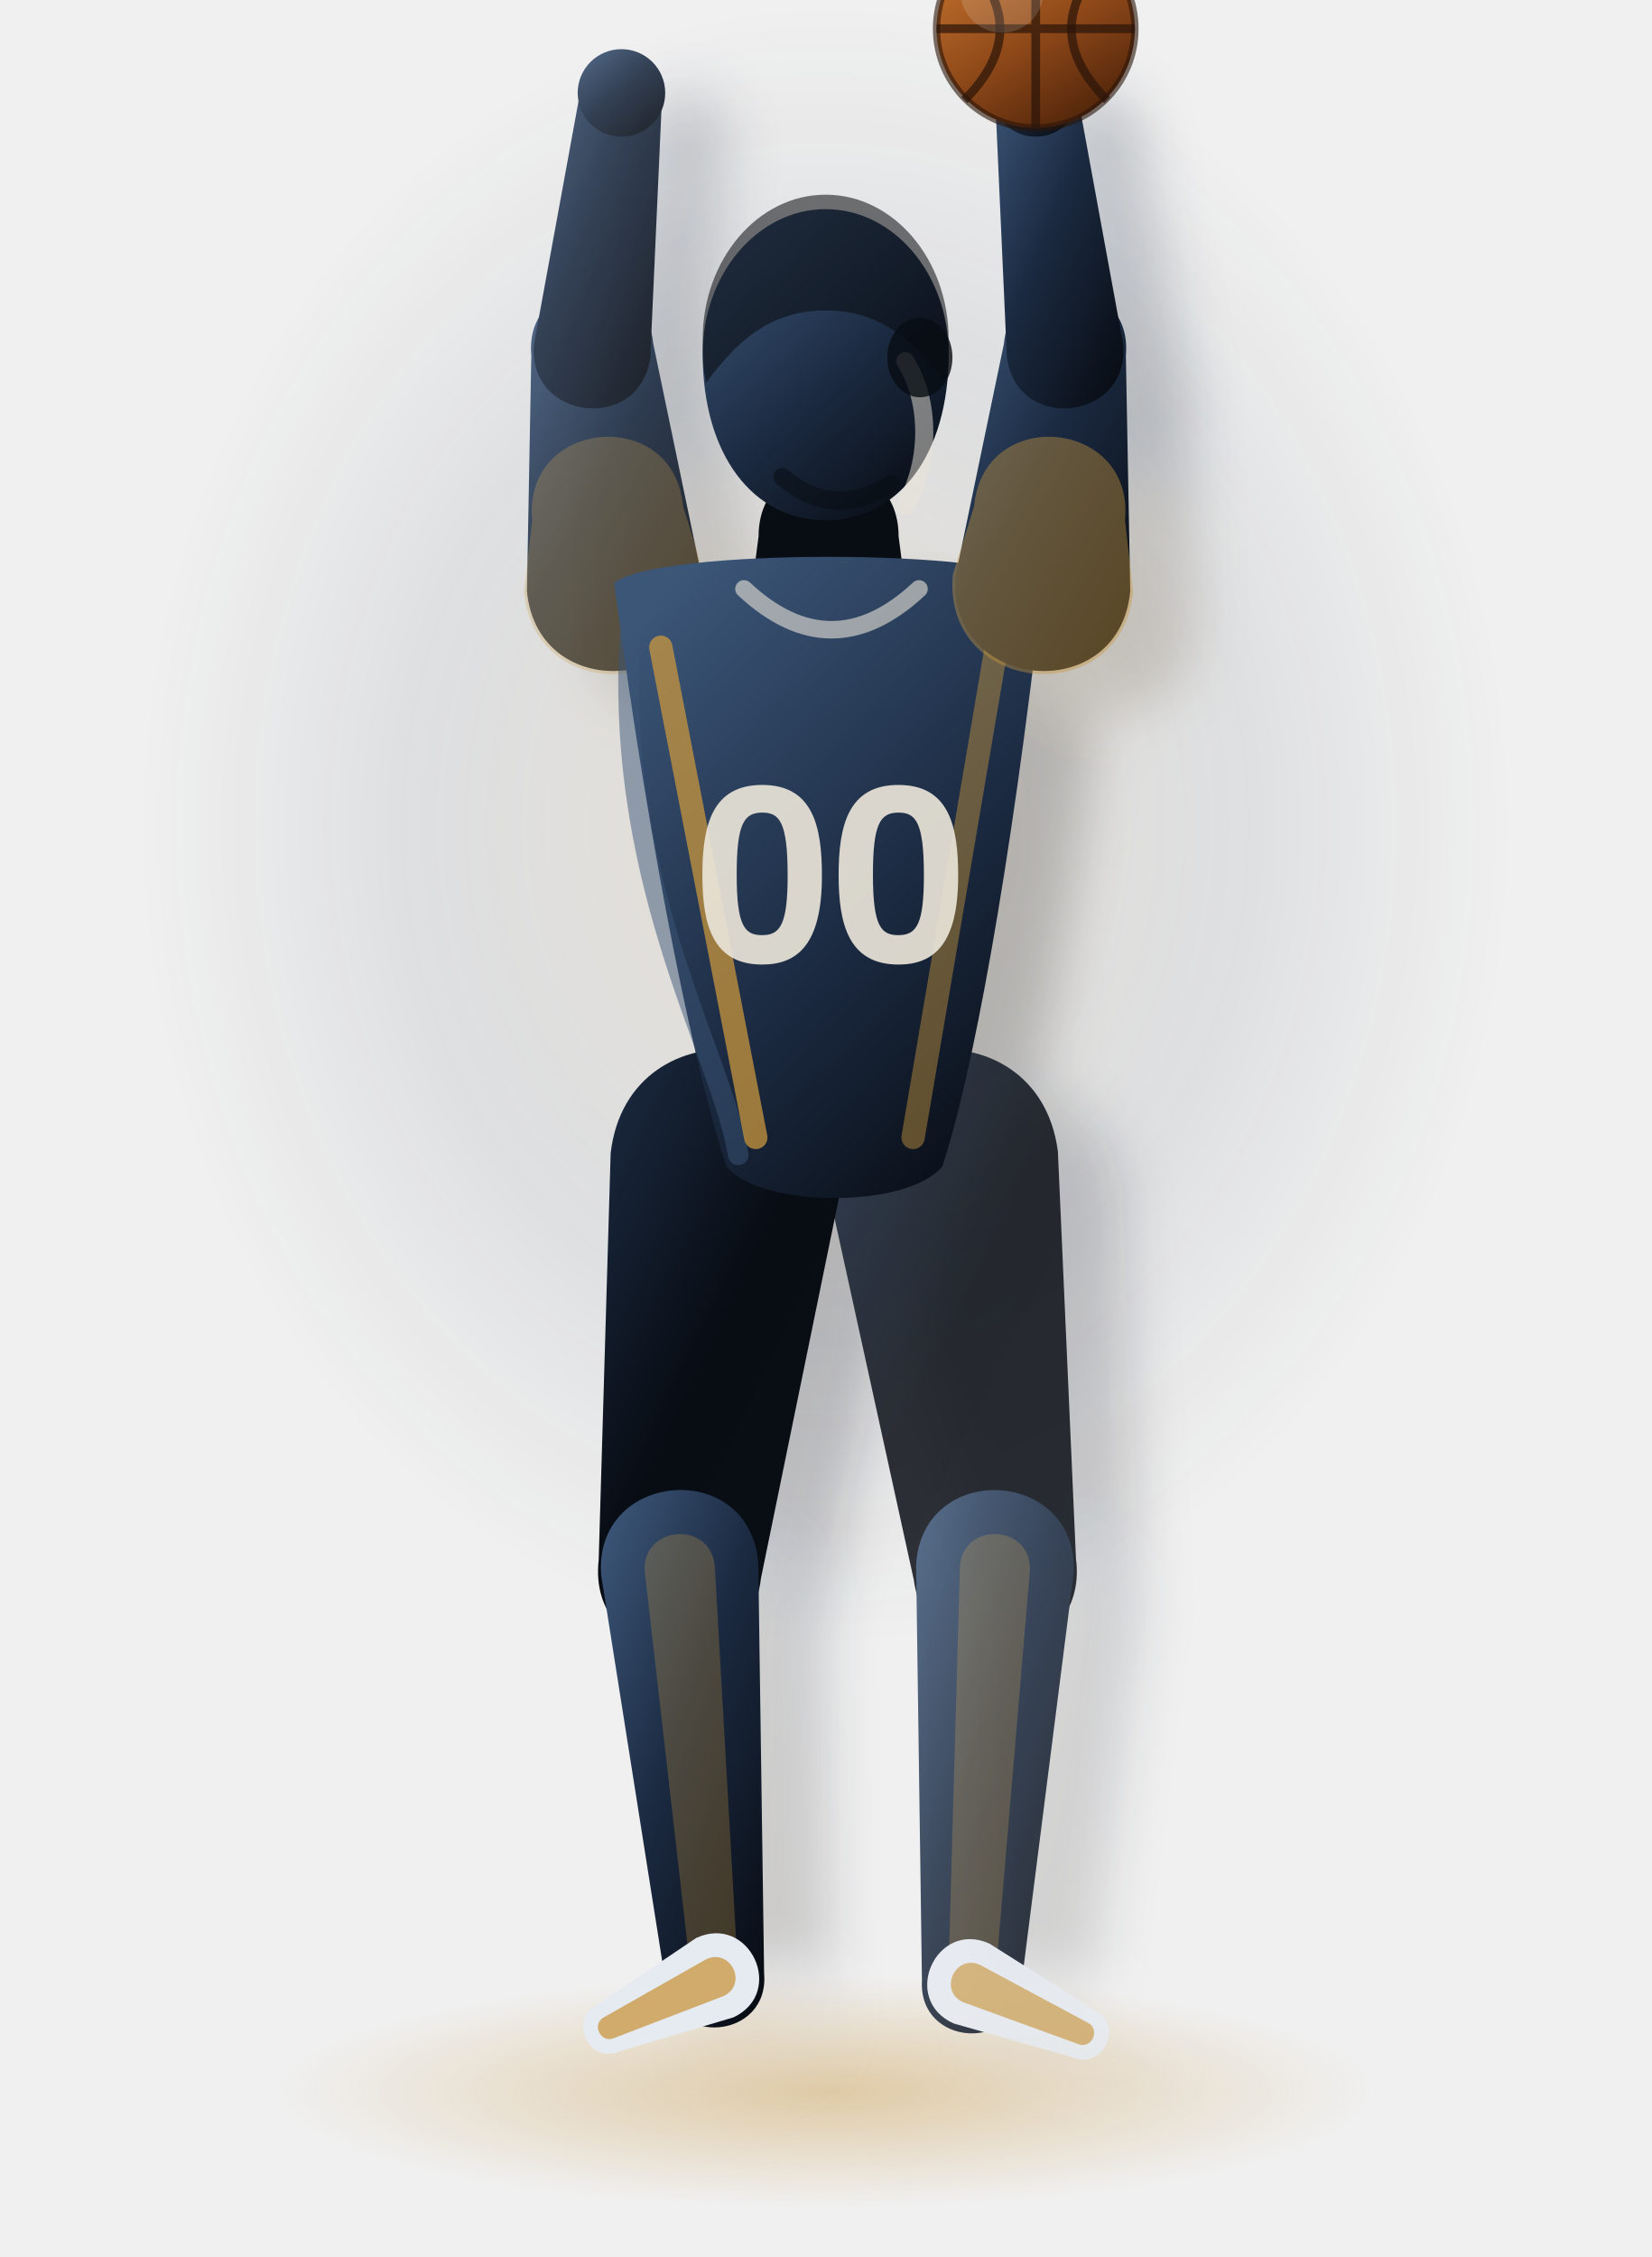
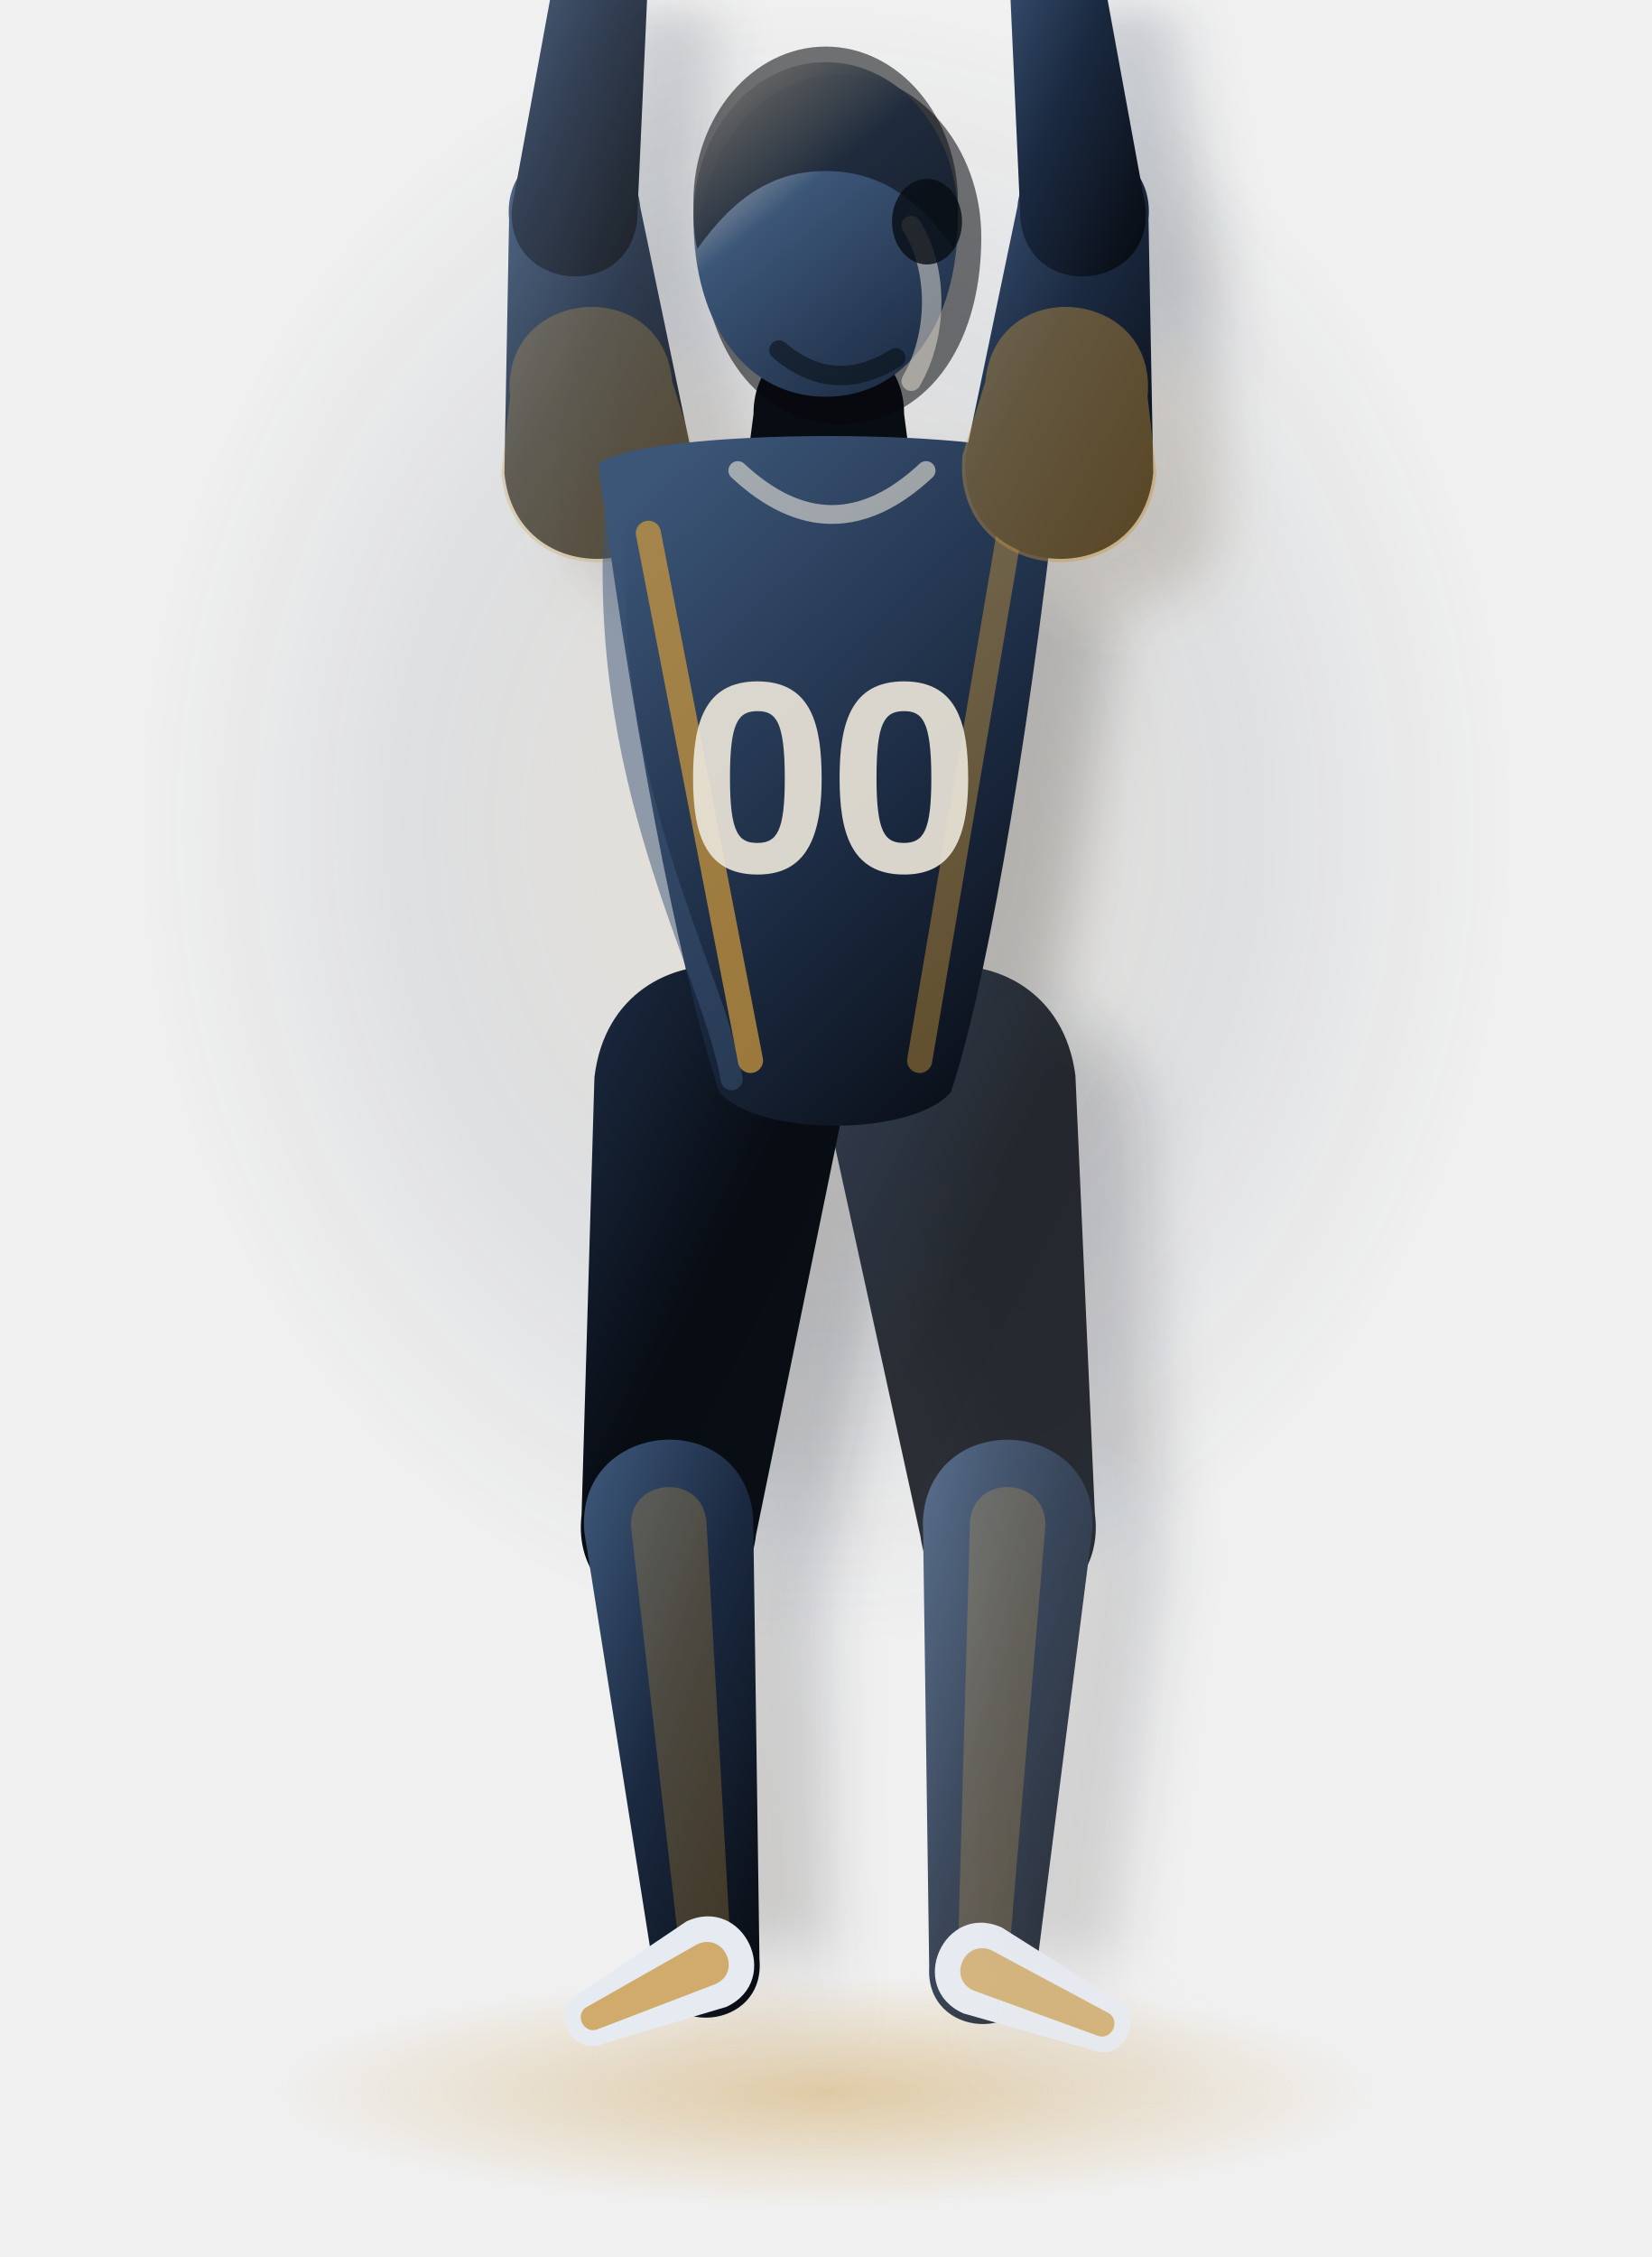
<svg xmlns="http://www.w3.org/2000/svg" viewBox="0 0 600 820" width="600" height="820" role="img" data-asset="athlete-block">
  <defs>
    <linearGradient id="body" x1="8%" y1="0%" x2="92%" y2="100%">
      <stop offset="0%" stop-color="var(--tp-l,#3C5678)" />
      <stop offset="46%" stop-color="var(--tp,#1B2A41)" />
      <stop offset="100%" stop-color="var(--tp-d,#080C13)" />
    </linearGradient>
    <linearGradient id="pants" x1="8%" y1="0%" x2="92%" y2="100%">
      <stop offset="0%" stop-color="var(--tp,#1B2A41)" />
      <stop offset="48%" stop-color="var(--tp-d,#080C13)" />
      <stop offset="100%" stop-color="#0A0E15" />
    </linearGradient>
    <linearGradient id="jersey" x1="20%" y1="0%" x2="85%" y2="100%">
      <stop offset="0%" stop-color="var(--tp-l,#3C5678)" />
      <stop offset="58%" stop-color="var(--tp,#1B2A41)" />
      <stop offset="100%" stop-color="var(--tp-d,#080C13)" />
    </linearGradient>
-     <linearGradient id="helm" x1="15%" y1="0%" x2="85%" y2="100%">
-       <stop offset="0%" stop-color="var(--tp-l,#3C5678)" />
-       <stop offset="55%" stop-color="var(--tp,#1B2A41)" />
-       <stop offset="100%" stop-color="var(--tp-d,#080C13)" />
+     <linearGradient id="helm" x1="18%" y1="0%" x2="82%" y2="100%">
+       <stop offset="0%" stop-color="var(--ta,#E9E4D8)" stop-opacity="0.9" />
+       <stop offset="38%" stop-color="var(--tp-l,#3C5678)" />
+       <stop offset="100%" stop-color="var(--tp,#1B2A41)" />
    </linearGradient>
    <linearGradient id="leather" x1="20%" y1="0%" x2="80%" y2="100%">
      <stop offset="0%" stop-color="#C9762F" />
      <stop offset="55%" stop-color="#8C4718" />
      <stop offset="100%" stop-color="#4A2109" />
    </linearGradient>
    <linearGradient id="wood" x1="0%" y1="0%" x2="100%" y2="0%">
      <stop offset="0%" stop-color="#E4C08A" />
      <stop offset="60%" stop-color="#B07C42" />
      <stop offset="100%" stop-color="#5C3A17" />
    </linearGradient>
    <radialGradient id="floor" cx="50%" cy="50%" r="50%">
      <stop offset="0%" stop-color="var(--ts,#C8963E)" stop-opacity="0.42" />
      <stop offset="100%" stop-color="var(--ts,#C8963E)" stop-opacity="0" />
    </radialGradient>
    <radialGradient id="backlight" cx="50%" cy="50%" r="50%">
      <stop offset="0%" stop-color="var(--ts,#C8963E)" stop-opacity="0.16" />
      <stop offset="62%" stop-color="var(--tp,#1B2A41)" stop-opacity="0.08" />
      <stop offset="100%" stop-color="var(--tp,#1B2A41)" stop-opacity="0" />
    </radialGradient>
    <filter id="soft" x="-20%" y="-20%" width="140%" height="140%">
      <feGaussianBlur stdDeviation="9" />
    </filter>
  </defs>
  <ellipse cx="300" cy="300" rx="250" ry="300" fill="url(#backlight)" />
  <ellipse cx="300" cy="760" rx="200" ry="42" fill="url(#floor)" />
-   <g transform="translate(300,780) scale(1.06) translate(-300,-780)">
+   <g transform="translate(300,782) scale(1.14) translate(-300,-782)">
    <g transform="translate(22,14)" opacity="0.2" filter="url(#soft)">
      <path d="M227.5,244C241.5,232 360.5,232 374.5,244C363.23,344 349.96,414 339.96,444C327.96,458.4 278.04,458.4 266.04,444C256.04,414 240.77,344 227.5,244Z" fill="#000" />
      <g opacity="1">
        <path d="M226.3,439.4L222.2,578.8C217.9,616.0 273.5,622.5 277.8,585.2L305.8,448.6C312.0,395.4 232.5,386.1 226.3,439.4Z" fill="url(#pants)" />
        <circle cx="250" cy="582" r="27" fill="url(#pants)" />
        <path d="M223.1,584.3L245.1,723.5C247.0,746.1 280.9,743.2 278.9,720.5L276.9,579.7C273.8,543.6 220.0,548.3 223.1,584.3Z" fill="url(#body)" />
        <path d="M238.0,583.0L254.0,722.7C254.9,733.4 270.9,732.0 270.0,721.3L262.0,581.0C260.6,565.0 236.7,567.0 238.0,583.0Z" fill="var(--ts,#C8963E)" opacity="0.28" />
        <path d="M255.6,708.4L222.2,730.9C211.3,736.0 218.9,752.3 229.8,747.1L268.4,735.6C286.6,727.0 273.8,699.9 255.6,708.4Z" fill="#E6EBF2" />
        <path d="M259.0,715.7L224.3,735.4C219.4,737.7 222.9,744.9 227.7,742.6L265.0,728.3C273.5,724.3 267.5,711.7 259.0,715.7Z" fill="var(--ts,#C8963E)" opacity="0.75" />
      </g>
      <g opacity="0.84">
        <path d="M300.3,449.2L330.2,585.6C335.1,622.8 390.6,615.6 385.8,578.4L379.6,438.8C372.7,385.7 293.3,396.0 300.3,449.2Z" fill="url(#pants)" />
        <circle cx="358" cy="582" r="27" fill="url(#pants)" />
        <path d="M331.0,580.5L333.0,723.0C331.7,745.8 365.7,747.7 367.0,725.0L385.0,583.5C387.0,547.4 333.1,544.4 331.0,580.5Z" fill="url(#body)" />
        <path d="M346.0,581.3L342.0,723.6C341.4,734.3 357.4,735.2 358.0,724.4L370.0,582.7C370.9,566.6 346.9,565.3 346.0,581.3Z" fill="var(--ts,#C8963E)" opacity="0.28" />
        <path d="M343.9,737.7L384.3,749.2C395.3,754.1 402.7,737.7 391.7,732.8L356.1,710.3C337.8,702.1 325.5,729.5 343.9,737.7Z" fill="#E6EBF2" />
        <path d="M347.1,730.4L386.4,744.7C391.3,746.8 394.5,739.5 389.6,737.3L352.9,717.6C344.3,713.8 338.6,726.6 347.1,730.4Z" fill="var(--ts,#C8963E)" opacity="0.75" />
      </g>
      <g opacity="1">
        <path d="M404.4,246.8L402.9,166.0C405.5,137.9 363.7,134.0 361.1,162.0L344.6,241.2C340.9,281.2 400.6,286.8 404.4,246.8Z" fill="url(#body)" />
        <circle cx="382" cy="164" r="20" fill="url(#body)" />
        <path d="M401.9,161.7L385.9,74.4C383.8,55.8 356.0,58.9 358.1,77.6L362.1,166.3C365.2,192.9 404.9,188.4 401.9,161.7Z" fill="url(#body)" />
        <circle cx="372" cy="76" r="15" fill="url(#body)" />
        <path d="M405.4,246.9L402.6,222.4C405.9,187.7 354.1,182.9 350.9,217.6L343.6,241.1C339.8,282.5 401.5,288.3 405.4,246.9Z" fill="var(--ts,#C8963E)" opacity="0.42" />
      </g>
      <g opacity="0.88">
        <path d="M257.4,241.2L240.9,162.0C238.3,134.0 196.5,137.9 199.1,166.0L197.6,246.8C201.4,286.8 261.1,281.2 257.4,241.2Z" fill="url(#body)" />
        <circle cx="220" cy="164" r="20" fill="url(#body)" />
        <path d="M239.9,166.3L243.9,77.6C246.0,58.9 218.2,55.8 216.1,74.4L200.1,161.7C197.1,188.4 236.8,192.9 239.9,166.3Z" fill="url(#body)" />
        <circle cx="230" cy="76" r="15" fill="url(#body)" />
        <path d="M258.4,241.1L251.1,217.6C247.9,182.9 196.1,187.7 199.4,222.4L196.6,246.9C200.5,288.3 262.2,282.5 258.4,241.1Z" fill="var(--ts,#C8963E)" opacity="0.3" />
      </g>
    </g>
    <g opacity="0.84">
      <path d="M300.3,449.2L330.2,585.6C335.1,622.8 390.6,615.6 385.8,578.4L379.6,438.8C372.7,385.7 293.3,396.0 300.3,449.2Z" fill="url(#pants)" />
      <circle cx="358" cy="582" r="27" fill="url(#pants)" />
      <path d="M331.0,580.5L333.0,723.0C331.7,745.8 365.7,747.7 367.0,725.0L385.0,583.5C387.0,547.4 333.1,544.4 331.0,580.5Z" fill="url(#body)" />
      <path d="M346.0,581.3L342.0,723.6C341.4,734.3 357.4,735.2 358.0,724.4L370.0,582.7C370.9,566.6 346.9,565.3 346.0,581.3Z" fill="var(--ts,#C8963E)" opacity="0.28" />
      <path d="M343.9,737.7L384.3,749.2C395.3,754.1 402.7,737.7 391.7,732.8L356.1,710.3C337.8,702.1 325.5,729.5 343.9,737.7Z" fill="#E6EBF2" />
      <path d="M347.1,730.4L386.4,744.7C391.3,746.8 394.5,739.5 389.6,737.3L352.9,717.6C344.3,713.8 338.6,726.6 347.1,730.4Z" fill="var(--ts,#C8963E)" opacity="0.75" />
    </g>
    <g opacity="0.88">
      <path d="M257.4,241.2L240.9,162.0C238.3,134.0 196.5,137.9 199.1,166.0L197.6,246.8C201.4,286.8 261.1,281.2 257.4,241.2Z" fill="url(#body)" />
      <circle cx="220" cy="164" r="20" fill="url(#body)" />
      <path d="M239.9,166.3L243.9,77.6C246.0,58.9 218.2,55.8 216.1,74.4L200.1,161.7C197.1,188.4 236.8,192.9 239.9,166.3Z" fill="url(#body)" />
      <circle cx="230" cy="76" r="15" fill="url(#body)" />
      <path d="M258.4,241.1L251.1,217.6C247.9,182.9 196.1,187.7 199.4,222.4L196.6,246.9C200.5,288.3 262.2,282.5 258.4,241.1Z" fill="var(--ts,#C8963E)" opacity="0.3" />
    </g>
    <path d="M277.0,228.0L271.0,274.0C271.0,314.2 331.0,314.2 331.0,274.0L325.0,228.0C325.0,195.8 277.0,195.8 277.0,228.0Z" fill="var(--tp-d,#080C13)" />
    <g opacity="1">
      <path d="M226.3,439.4L222.2,578.8C217.9,616.0 273.5,622.5 277.8,585.2L305.8,448.6C312.0,395.4 232.5,386.1 226.3,439.4Z" fill="url(#pants)" />
      <circle cx="250" cy="582" r="27" fill="url(#pants)" />
      <path d="M223.1,584.3L245.1,723.5C247.0,746.1 280.9,743.2 278.9,720.5L276.9,579.7C273.8,543.6 220.0,548.3 223.1,584.3Z" fill="url(#body)" />
      <path d="M238.0,583.0L254.0,722.7C254.9,733.4 270.9,732.0 270.0,721.3L262.0,581.0C260.6,565.0 236.7,567.0 238.0,583.0Z" fill="var(--ts,#C8963E)" opacity="0.28" />
      <path d="M255.6,708.4L222.2,730.9C211.3,736.0 218.9,752.3 229.8,747.1L268.4,735.6C286.6,727.0 273.8,699.9 255.6,708.4Z" fill="#E6EBF2" />
      <path d="M259.0,715.7L224.3,735.4C219.4,737.7 222.9,744.9 227.7,742.6L265.0,728.3C273.5,724.3 267.5,711.7 259.0,715.7Z" fill="var(--ts,#C8963E)" opacity="0.75" />
    </g>
    <path d="M227.5,244C241.5,232 360.5,232 374.5,244C363.23,344 349.96,414 339.96,444C327.96,458.4 278.04,458.4 266.04,444C256.04,414 240.77,344 227.5,244Z" fill="url(#jersey)" />
    <path d="M233.5,254C225.5,344 264.04,404 270.04,440" stroke="var(--tp-l,#3C5678)" stroke-width="7" fill="none" opacity="0.5" stroke-linecap="round" />
    <path d="M243.5,266L276.04,434" stroke="var(--ts,#C8963E)" stroke-width="8" opacity="0.75" stroke-linecap="round" />
    <path d="M358.5,266L329.96,434" stroke="var(--ts,#C8963E)" stroke-width="8" opacity="0.45" stroke-linecap="round" />
    <path d="M272,246Q302,274 332,246" stroke="var(--ta,#E9E4D8)" stroke-width="6" fill="none" opacity="0.6" stroke-linecap="round" />
    <text class="jersey-num" x="302" y="374" font-family="'Archivo Black','Helvetica Neue',Impact,'Arial Narrow',sans-serif" font-size="84" font-weight="900" fill="var(--ta,#E9E4D8)" text-anchor="middle" opacity="0.92">00</text>
    <g transform="translate(300,158) scale(1.24) translate(-300,-158)">
      <g transform="rotate(0 300 158)">
+         <path d="M264,164a36,42 0 0 1 72,0c0,29 -15,48 -36,48s-36,-19 -36,-48Z" fill="#05070B" opacity="0.55" transform="translate(4,5)" />
        <path d="M266,164a34,40 0 0 1 68,0c0,28 -14,46 -34,46s-34,-18 -34,-46Z" fill="url(#helm)" />
        <path d="M266,160a34,40 0 0 1 68,0c0,4 0,8 -1,12c-10,-14 -20,-20 -33,-20s-23,6 -33,20c-1,-4 -1,-8 -1,-12Z" fill="#080A0D" opacity="0.55" />
        <path d="M322,166c7,11 7,28 0,40" stroke="var(--ta,#E9E4D8)" stroke-width="5" fill="none" opacity="0.5" stroke-linecap="round" />
        <path d="M326,176a9,11 0 1 1 0.1,0" fill="var(--tp-d,#080C13)" opacity="0.8" />
        <path d="M288,198q14,12 30,2" stroke="var(--tp-d,#080C13)" stroke-width="5" fill="none" opacity="0.55" stroke-linecap="round" />
      </g>
    </g>
    <g opacity="1">
      <path d="M404.4,246.8L402.9,166.0C405.5,137.9 363.7,134.0 361.1,162.0L344.6,241.2C340.9,281.2 400.6,286.8 404.4,246.8Z" fill="url(#body)" />
      <circle cx="382" cy="164" r="20" fill="url(#body)" />
      <path d="M401.9,161.7L385.9,74.4C383.8,55.8 356.0,58.9 358.1,77.6L362.1,166.3C365.2,192.9 404.9,188.4 401.9,161.7Z" fill="url(#body)" />
      <circle cx="372" cy="76" r="15" fill="url(#body)" />
      <path d="M405.4,246.9L402.6,222.4C405.9,187.7 354.1,182.9 350.9,217.6L343.6,241.1C339.8,282.5 401.5,288.3 405.4,246.9Z" fill="var(--ts,#C8963E)" opacity="0.42" />
    </g>
    <g>
      <circle cx="372" cy="54" r="34" fill="url(#leather)" />
      <circle cx="372" cy="54" r="34" fill="none" stroke="#2A1408" stroke-width="2.5" opacity="0.6" />
      <path d="M338,54h68M372,20v68" stroke="#2A1408" stroke-width="3" opacity="0.7" />
      <path d="M347.52,29.52q24.48,24.48 0,48.96M396.48,29.52q-24.48,24.48 0,48.96" stroke="#2A1408" stroke-width="3" fill="none" opacity="0.7" />
      <circle cx="360.44" cy="41.08" r="14.28" fill="#FFFFFF" opacity="0.14" />
    </g>
  </g>
</svg>
